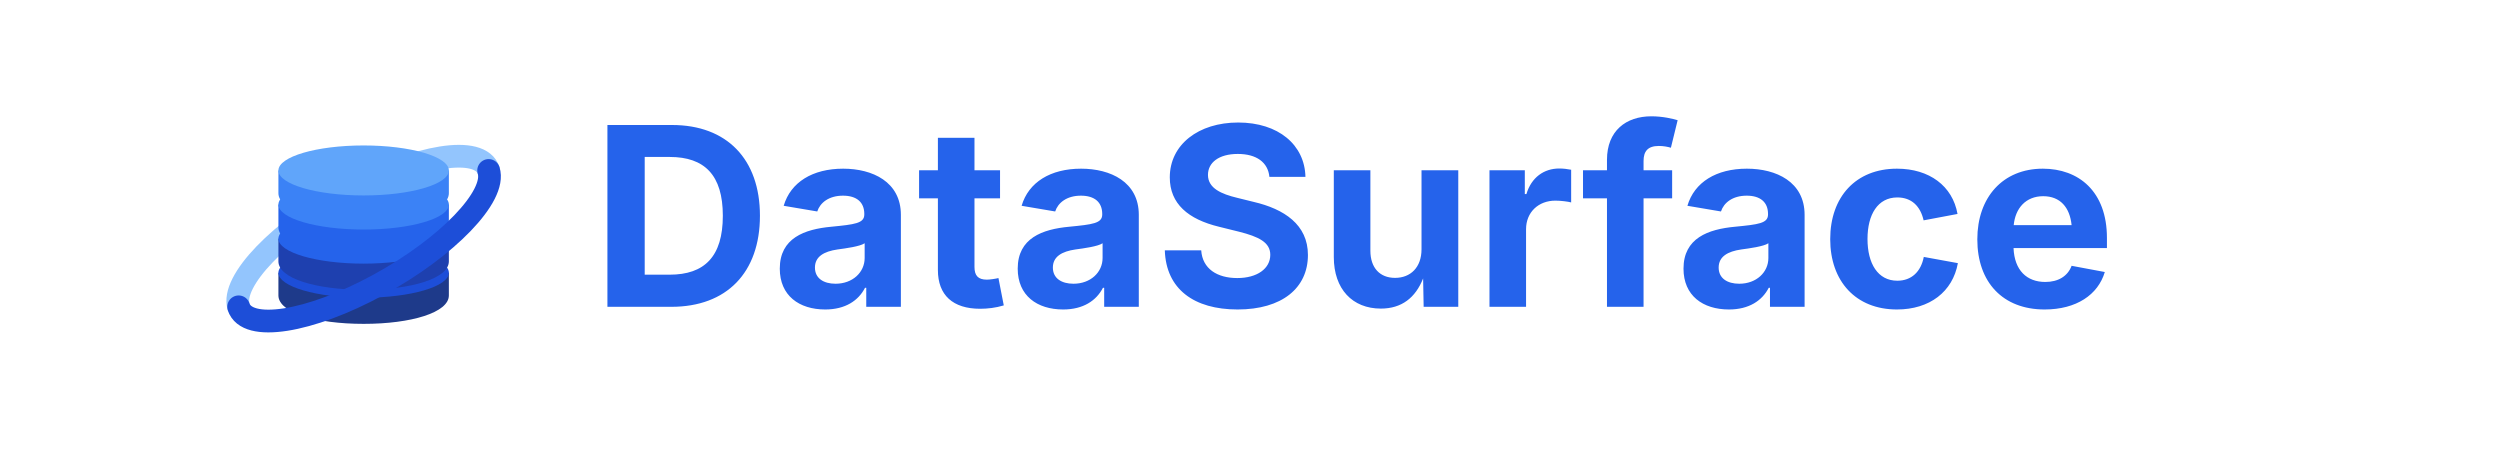
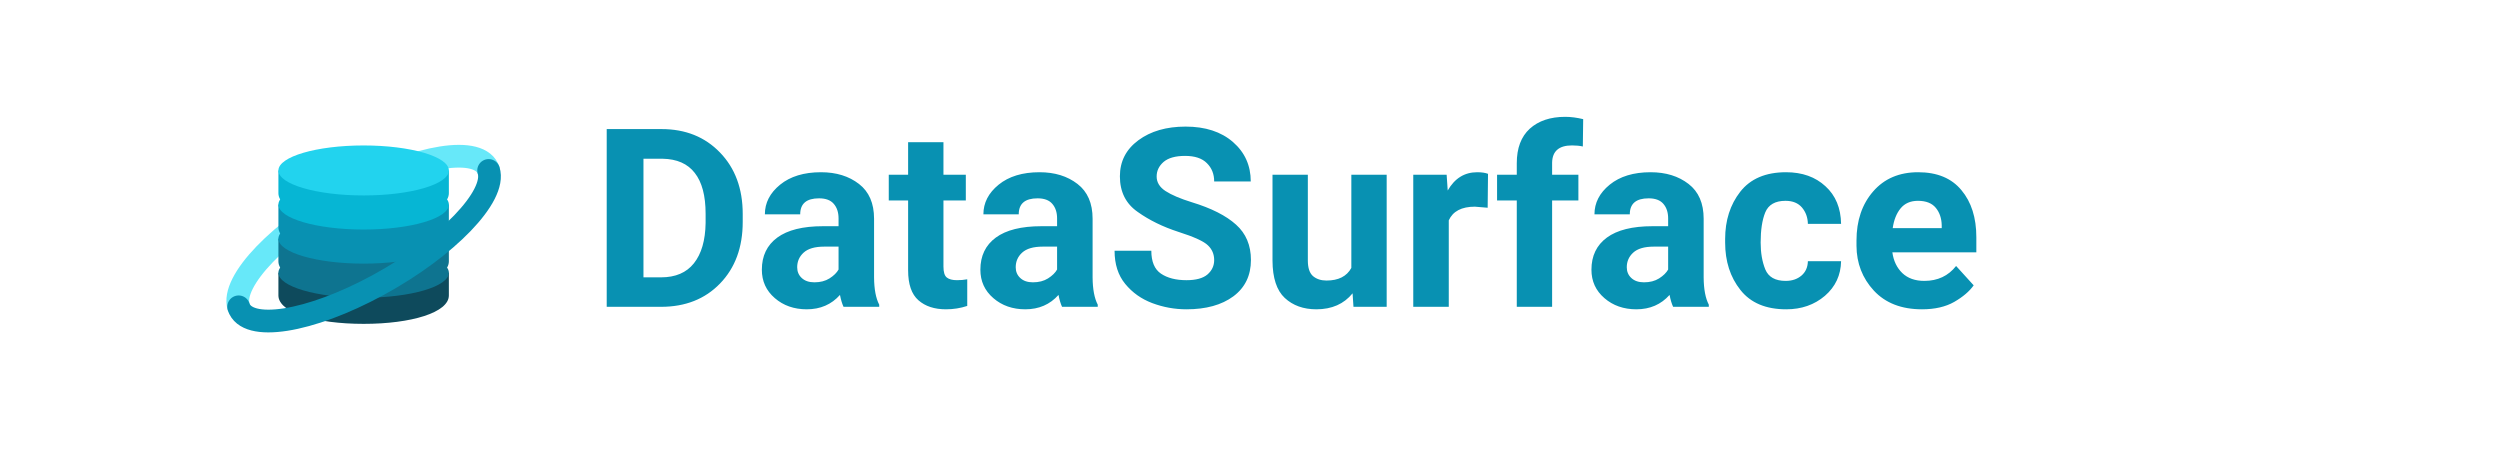
<svg xmlns="http://www.w3.org/2000/svg" width="220" height="40" viewBox="0 0 220 40">
  <g transform="translate(12, 2)">
-     <path d="M 9 25 A 12 4 -30 0 1 31 13" fill="none" stroke="#93c5fd" stroke-width="2" stroke-linecap="round" />
-     <path d="M12.5 22 V24 C12.5 25.5 15.8 26.5 20 26.5 S27.5 25.5 27.5 24 V22" fill="#1e3a8a" />
-     <ellipse cx="20" cy="22" rx="7.5" ry="2.2" fill="#1d4ed8" />
-     <path d="M12.5 19 V21 C12.5 22.5 15.8 23.5 20 23.5 S27.5 22.5 27.5 21 V19" fill="#1e40af" />
-     <ellipse cx="20" cy="19" rx="7.5" ry="2.2" fill="#2563eb" />
-     <path d="M12.5 16 V18 C12.5 19.5 15.8 20.5 20 20.5 S27.5 19.5 27.5 18 V16" fill="#2563eb" />
-     <ellipse cx="20" cy="16" rx="7.5" ry="2.2" fill="#3b82f6" />
-     <path d="M12.5 13 V15 C12.5 16.5 15.8 17.5 20 17.5 S27.5 16.5 27.5 15 V13" fill="#3b82f6" />
-     <ellipse cx="20" cy="13" rx="7.5" ry="2.2" fill="#60a5fa" />
-     <path d="M 31 13 A 12 4 -30 0 1 9 25" fill="none" stroke="#1d4ed8" stroke-width="2" stroke-linecap="round" />
+     <path d="M 9 25 A 12 4 -30 0 1 31 13" fill="none" stroke="#67e8f9" stroke-width="2" stroke-linecap="round" />
+     <path d="M12.5 22 V24 C12.5 25.5 15.8 26.5 20 26.5 S27.5 25.5 27.5 24 V22" fill="#0e4a5c" />
+     <ellipse cx="20" cy="22" rx="7.5" ry="2.2" fill="#0e7490" />
+     <path d="M12.5 19 V21 C12.5 22.5 15.8 23.5 20 23.5 S27.5 22.5 27.5 21 V19" fill="#0e7490" />
+     <ellipse cx="20" cy="19" rx="7.5" ry="2.2" fill="#0891b2" />
+     <path d="M12.5 16 V18 C12.5 19.5 15.8 20.5 20 20.5 S27.5 19.5 27.5 18 V16" fill="#0891b2" />
+     <ellipse cx="20" cy="16" rx="7.5" ry="2.2" fill="#06b6d4" />
+     <path d="M12.5 13 V15 C12.5 16.5 15.8 17.5 20 17.5 S27.5 16.5 27.5 15 V13" fill="#06b6d4" />
+     <ellipse cx="20" cy="13" rx="7.5" ry="2.2" fill="#22d3ee" />
+     <path d="M 31 13 A 12 4 -30 0 1 9 25" fill="none" stroke="#0891b2" stroke-width="2" stroke-linecap="round" />
  </g>
-   <text x="52" y="27" font-family="'Inter', -apple-system, BlinkMacSystemFont, 'Segoe UI', Roboto, sans-serif" font-weight="700" font-size="22" fill="#2563eb">
+   <text x="52" y="27" font-family="'Plus Jakarta Sans', -apple-system, BlinkMacSystemFont, 'Segoe UI', Roboto, sans-serif" font-weight="700" font-size="22" fill="#0891b2">
        DataSurface
    </text>
</svg>
